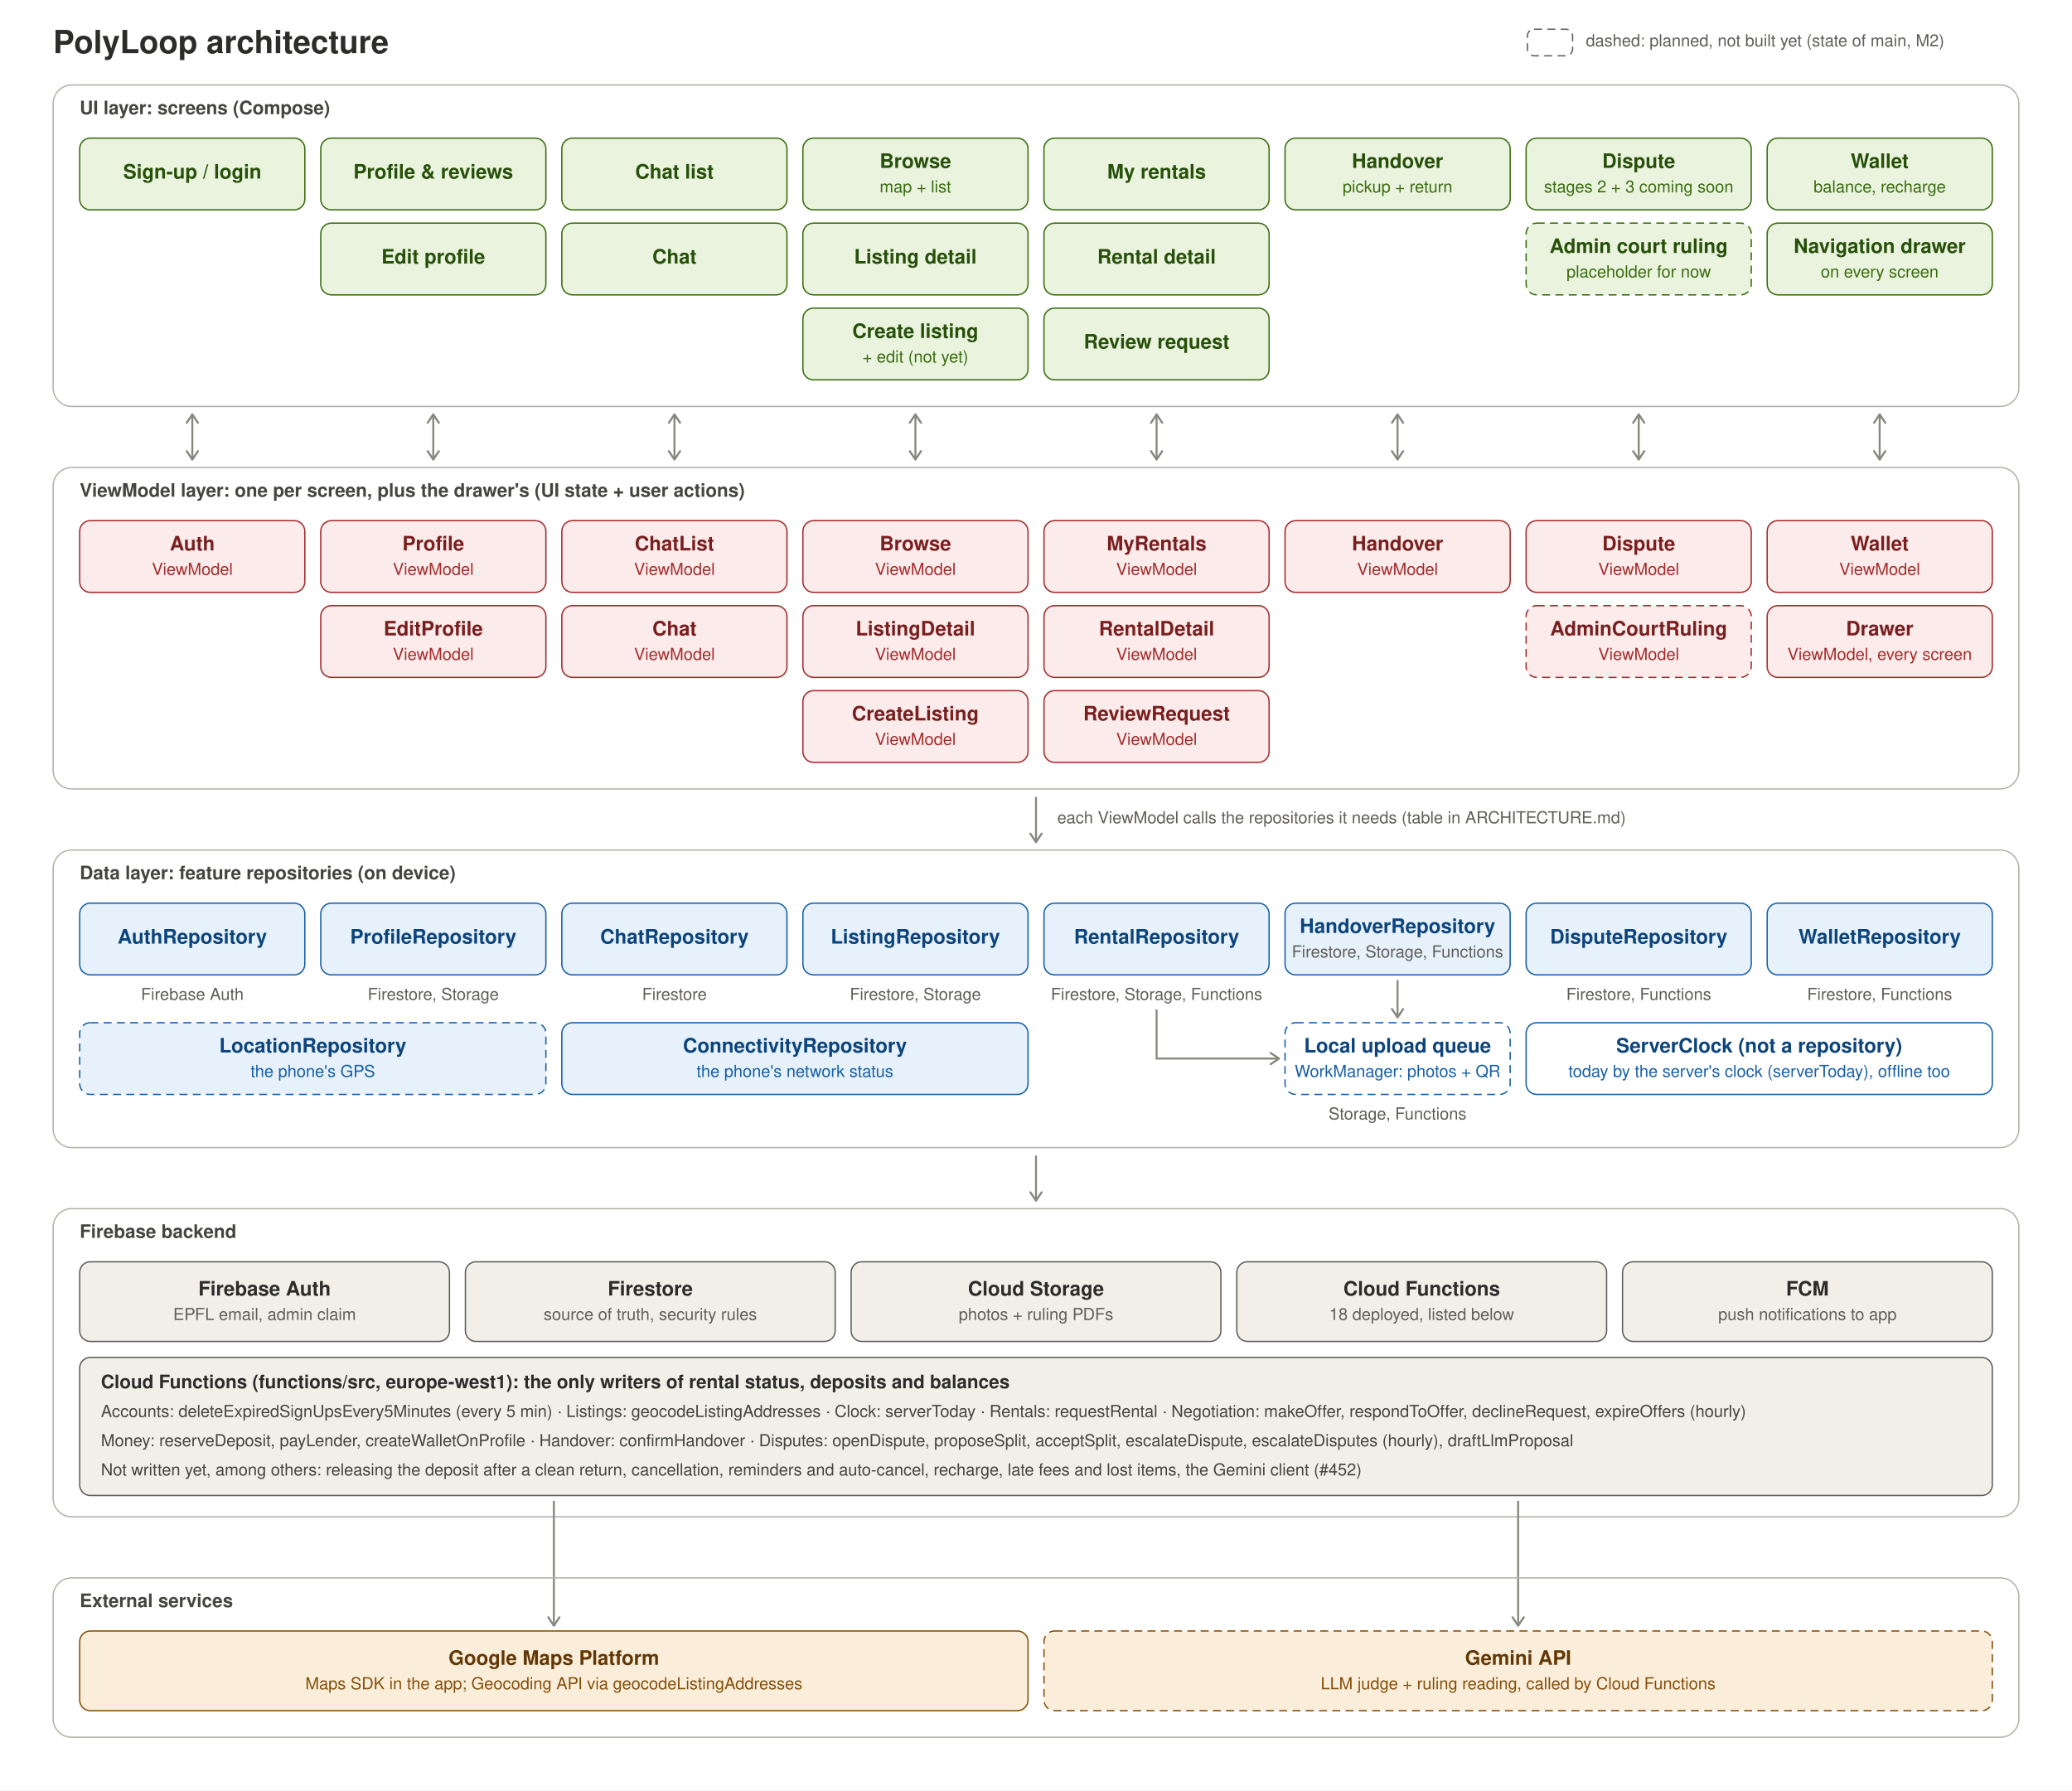
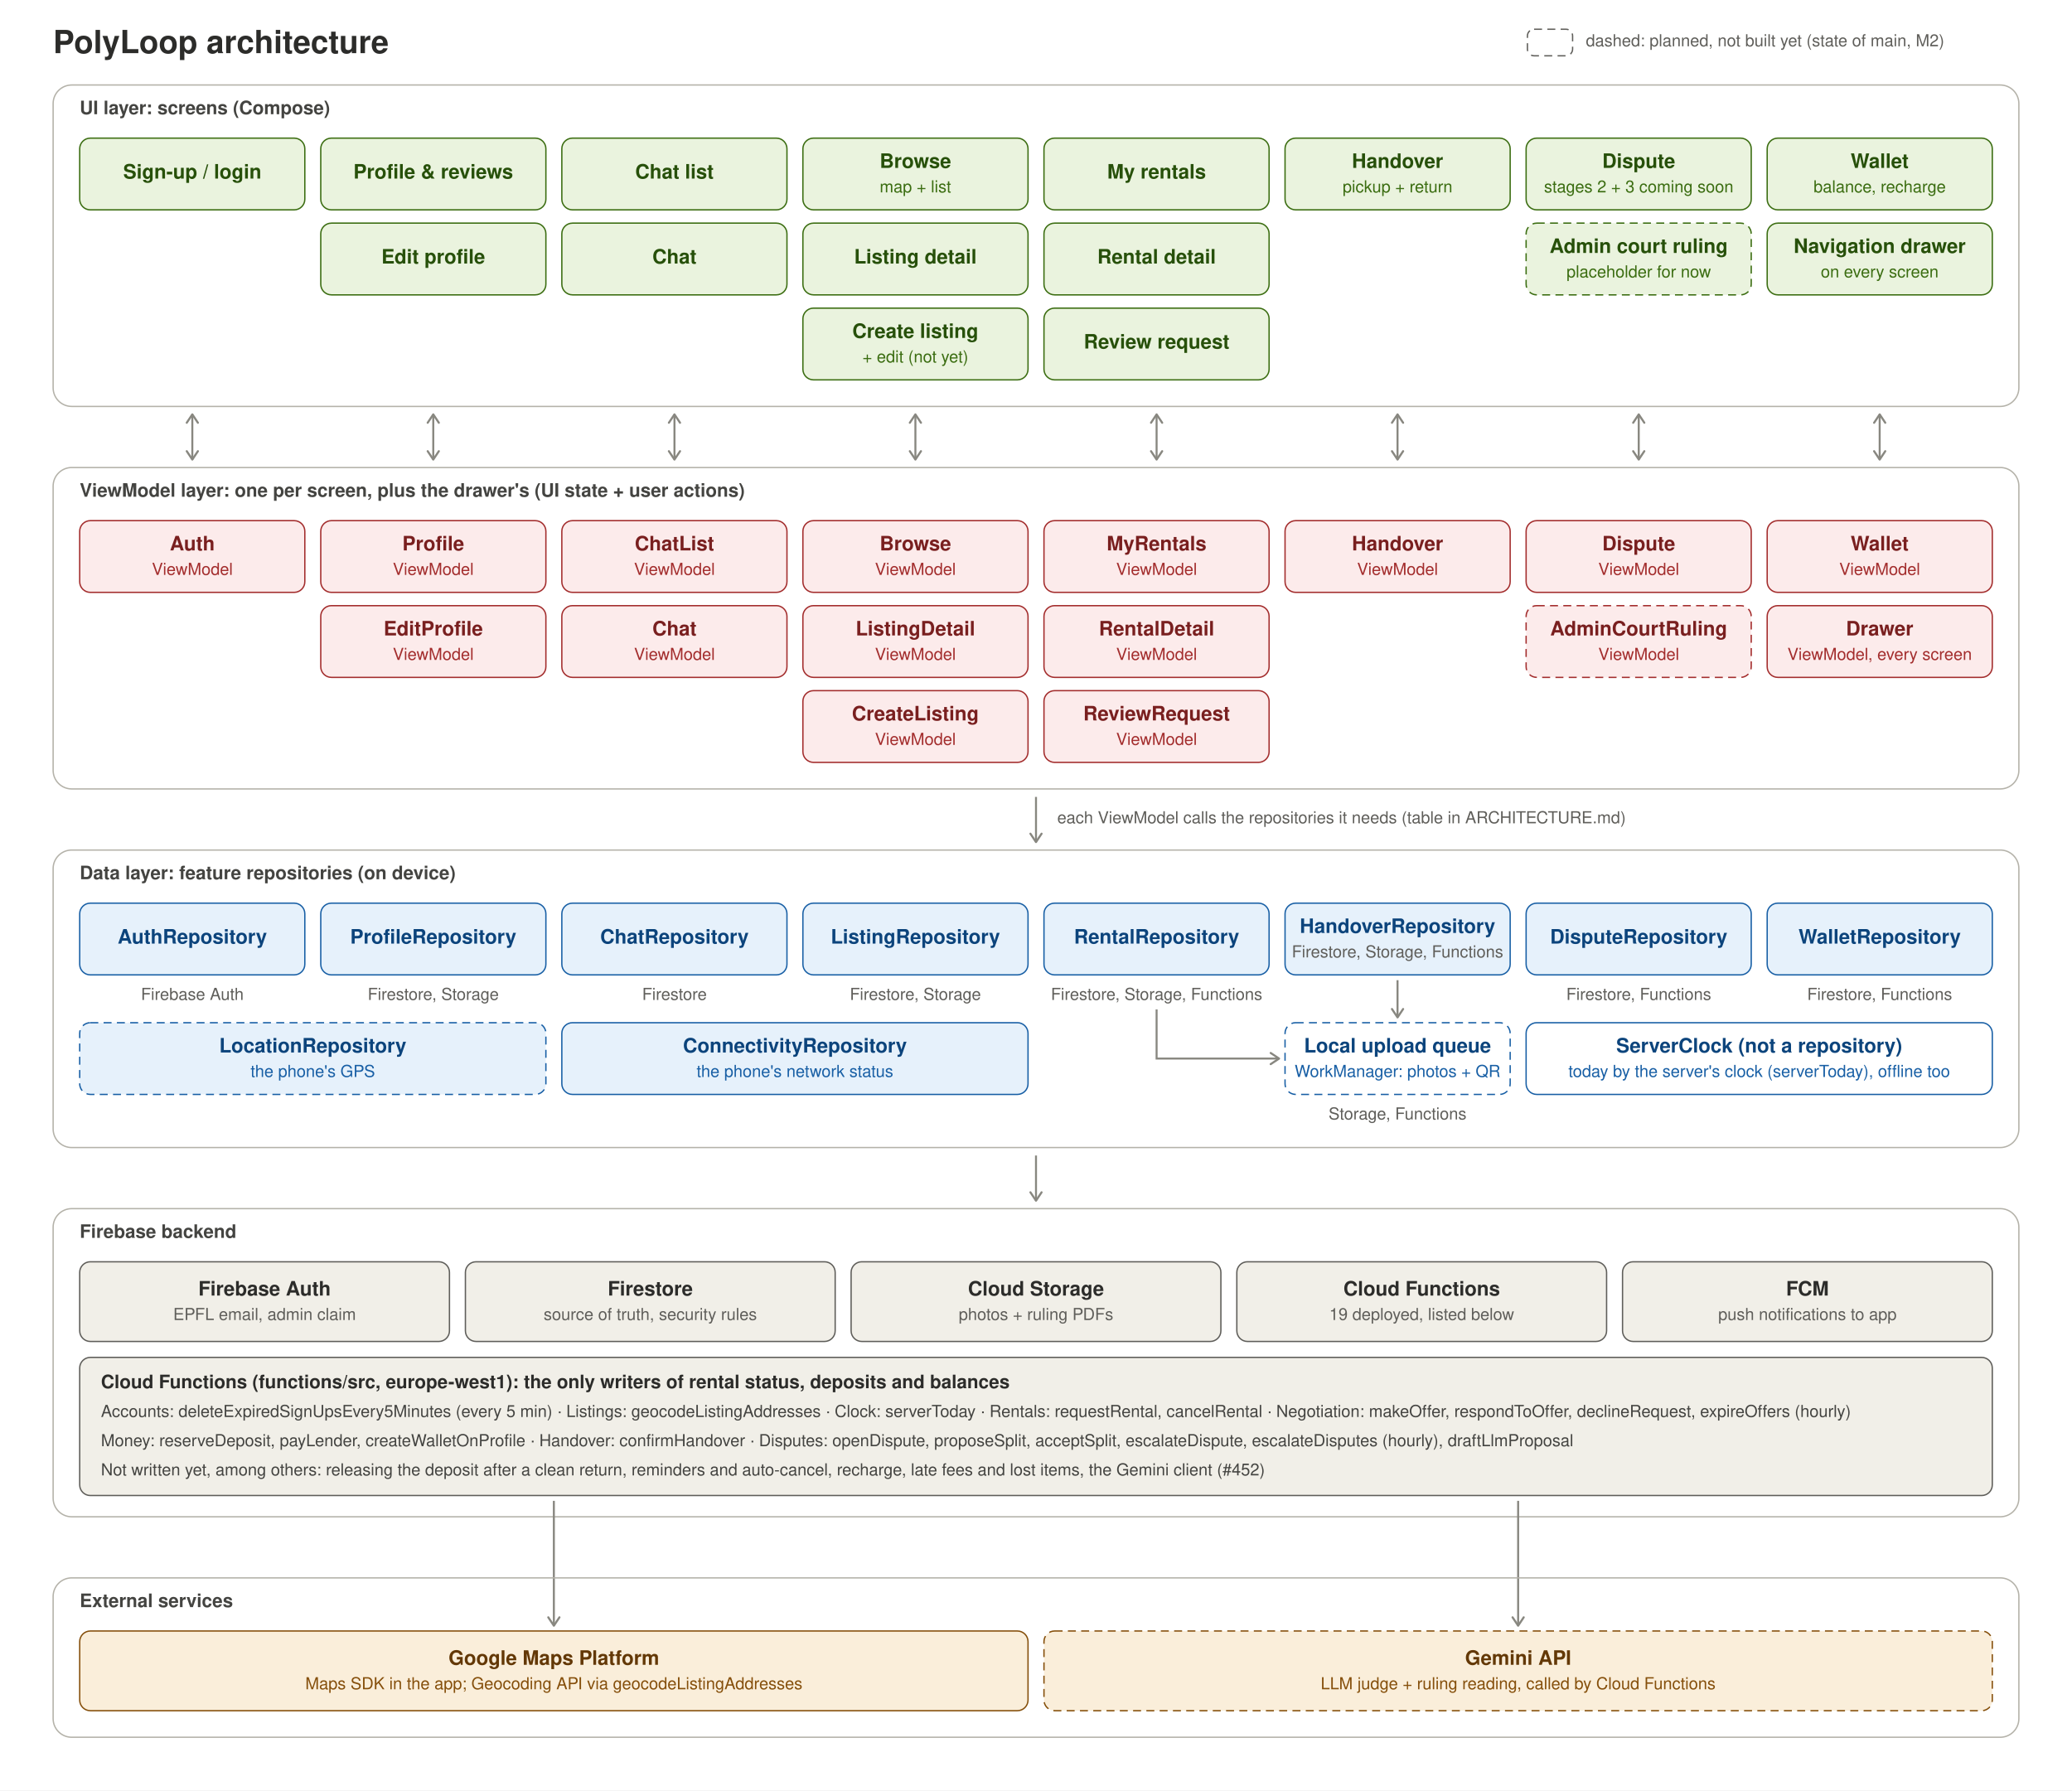
<svg xmlns="http://www.w3.org/2000/svg" width="1560" height="1348" viewBox="0 0 1560 1348">
  <defs>
    <marker id="a" viewBox="0 0 10 10" refX="8" refY="5" markerWidth="7" markerHeight="7" orient="auto-start-reverse">
      <path d="M2 1L8 5L2 9" fill="none" stroke="#888780" stroke-width="1.5" stroke-linecap="round" stroke-linejoin="round" />
    </marker>
  </defs>
  <rect width="1560" height="1348" fill="#FFFFFF" />
  <text x="40" y="40" font-family="Helvetica, Arial, sans-serif" font-size="24" font-weight="bold" fill="#2C2C2A">PolyLoop architecture</text>
  <rect x="1150" y="22" width="34" height="20" rx="5" fill="#FFFFFF" stroke="#5F5E5A" stroke-width="1" stroke-dasharray="6 4" />
  <text x="1194" y="32" dominant-baseline="central" font-family="Helvetica, Arial, sans-serif" font-size="12.5" fill="#5F5E5A">dashed: planned, not built yet (state of main, M2)</text>
  <rect x="40" y="64" width="1480" height="242" rx="14" fill="none" stroke="#B4B2A9" stroke-width="1" />
  <text x="60" y="86" font-family="Helvetica, Arial, sans-serif" font-size="14" font-weight="bold" fill="#444441">UI layer: screens (Compose)</text>
  <rect x="60.0" y="104.0" width="169.5" height="54.0" rx="8" fill="#EAF3DE" stroke="#3B6D11" stroke-width="1" />
  <text x="144.8" y="131.0" text-anchor="middle" dominant-baseline="central" font-family="Helvetica, Arial, sans-serif" font-size="15" font-weight="bold" fill="#27500A">Sign-up / login</text>
  <rect x="241.5" y="104.0" width="169.5" height="54.0" rx="8" fill="#EAF3DE" stroke="#3B6D11" stroke-width="1" />
  <text x="326.2" y="131.0" text-anchor="middle" dominant-baseline="central" font-family="Helvetica, Arial, sans-serif" font-size="15" font-weight="bold" fill="#27500A">Profile &amp; reviews</text>
  <rect x="241.5" y="168.0" width="169.5" height="54.0" rx="8" fill="#EAF3DE" stroke="#3B6D11" stroke-width="1" />
  <text x="326.2" y="195.0" text-anchor="middle" dominant-baseline="central" font-family="Helvetica, Arial, sans-serif" font-size="15" font-weight="bold" fill="#27500A">Edit profile</text>
  <rect x="423.0" y="104.0" width="169.5" height="54.0" rx="8" fill="#EAF3DE" stroke="#3B6D11" stroke-width="1" />
  <text x="507.8" y="131.0" text-anchor="middle" dominant-baseline="central" font-family="Helvetica, Arial, sans-serif" font-size="15" font-weight="bold" fill="#27500A">Chat list</text>
  <rect x="423.0" y="168.0" width="169.5" height="54.0" rx="8" fill="#EAF3DE" stroke="#3B6D11" stroke-width="1" />
  <text x="507.8" y="195.0" text-anchor="middle" dominant-baseline="central" font-family="Helvetica, Arial, sans-serif" font-size="15" font-weight="bold" fill="#27500A">Chat</text>
  <rect x="604.5" y="104.0" width="169.5" height="54.0" rx="8" fill="#EAF3DE" stroke="#3B6D11" stroke-width="1" />
  <text x="689.2" y="123.0" text-anchor="middle" dominant-baseline="central" font-family="Helvetica, Arial, sans-serif" font-size="15" font-weight="bold" fill="#27500A">Browse</text>
  <text x="689.2" y="142.0" text-anchor="middle" dominant-baseline="central" font-family="Helvetica, Arial, sans-serif" font-size="12.5" fill="#3B6D11">map + list</text>
  <rect x="604.5" y="168.0" width="169.5" height="54.0" rx="8" fill="#EAF3DE" stroke="#3B6D11" stroke-width="1" />
  <text x="689.2" y="195.0" text-anchor="middle" dominant-baseline="central" font-family="Helvetica, Arial, sans-serif" font-size="15" font-weight="bold" fill="#27500A">Listing detail</text>
  <rect x="604.5" y="232.0" width="169.5" height="54.0" rx="8" fill="#EAF3DE" stroke="#3B6D11" stroke-width="1" />
  <text x="689.2" y="251.0" text-anchor="middle" dominant-baseline="central" font-family="Helvetica, Arial, sans-serif" font-size="15" font-weight="bold" fill="#27500A">Create listing</text>
  <text x="689.2" y="270.0" text-anchor="middle" dominant-baseline="central" font-family="Helvetica, Arial, sans-serif" font-size="12.5" fill="#3B6D11">+ edit (not yet)</text>
  <rect x="786.0" y="104.0" width="169.5" height="54.0" rx="8" fill="#EAF3DE" stroke="#3B6D11" stroke-width="1" />
  <text x="870.8" y="131.0" text-anchor="middle" dominant-baseline="central" font-family="Helvetica, Arial, sans-serif" font-size="15" font-weight="bold" fill="#27500A">My rentals</text>
  <rect x="786.0" y="168.0" width="169.5" height="54.0" rx="8" fill="#EAF3DE" stroke="#3B6D11" stroke-width="1" />
  <text x="870.8" y="195.0" text-anchor="middle" dominant-baseline="central" font-family="Helvetica, Arial, sans-serif" font-size="15" font-weight="bold" fill="#27500A">Rental detail</text>
  <rect x="786.0" y="232.0" width="169.5" height="54.0" rx="8" fill="#EAF3DE" stroke="#3B6D11" stroke-width="1" />
  <text x="870.8" y="259.0" text-anchor="middle" dominant-baseline="central" font-family="Helvetica, Arial, sans-serif" font-size="15" font-weight="bold" fill="#27500A">Review request</text>
  <rect x="967.5" y="104.0" width="169.5" height="54.0" rx="8" fill="#EAF3DE" stroke="#3B6D11" stroke-width="1" />
  <text x="1052.2" y="123.0" text-anchor="middle" dominant-baseline="central" font-family="Helvetica, Arial, sans-serif" font-size="15" font-weight="bold" fill="#27500A">Handover</text>
  <text x="1052.2" y="142.0" text-anchor="middle" dominant-baseline="central" font-family="Helvetica, Arial, sans-serif" font-size="12.5" fill="#3B6D11">pickup + return</text>
  <rect x="1149.0" y="104.0" width="169.5" height="54.0" rx="8" fill="#EAF3DE" stroke="#3B6D11" stroke-width="1" />
  <text x="1233.8" y="123.0" text-anchor="middle" dominant-baseline="central" font-family="Helvetica, Arial, sans-serif" font-size="15" font-weight="bold" fill="#27500A">Dispute</text>
  <text x="1233.8" y="142.0" text-anchor="middle" dominant-baseline="central" font-family="Helvetica, Arial, sans-serif" font-size="12.5" fill="#3B6D11">stages 2 + 3 coming soon</text>
  <rect x="1149.0" y="168.0" width="169.5" height="54.0" rx="8" fill="#EAF3DE" stroke="#3B6D11" stroke-width="1" stroke-dasharray="6 4" />
  <text x="1233.8" y="187.0" text-anchor="middle" dominant-baseline="central" font-family="Helvetica, Arial, sans-serif" font-size="15" font-weight="bold" fill="#27500A">Admin court ruling</text>
  <text x="1233.8" y="206.0" text-anchor="middle" dominant-baseline="central" font-family="Helvetica, Arial, sans-serif" font-size="12.5" fill="#3B6D11">placeholder for now</text>
  <rect x="1330.5" y="104.0" width="169.5" height="54.0" rx="8" fill="#EAF3DE" stroke="#3B6D11" stroke-width="1" />
  <text x="1415.2" y="123.0" text-anchor="middle" dominant-baseline="central" font-family="Helvetica, Arial, sans-serif" font-size="15" font-weight="bold" fill="#27500A">Wallet</text>
  <text x="1415.2" y="142.0" text-anchor="middle" dominant-baseline="central" font-family="Helvetica, Arial, sans-serif" font-size="12.5" fill="#3B6D11">balance, recharge</text>
  <rect x="1330.5" y="168.0" width="169.5" height="54.0" rx="8" fill="#EAF3DE" stroke="#3B6D11" stroke-width="1" />
  <text x="1415.2" y="187.0" text-anchor="middle" dominant-baseline="central" font-family="Helvetica, Arial, sans-serif" font-size="15" font-weight="bold" fill="#27500A">Navigation drawer</text>
  <text x="1415.2" y="206.0" text-anchor="middle" dominant-baseline="central" font-family="Helvetica, Arial, sans-serif" font-size="12.5" fill="#3B6D11">on every screen</text>
  <line x1="144.8" y1="312" x2="144.8" y2="346" stroke="#888780" stroke-width="1.5" marker-end="url(#a)" marker-start="url(#a)" />
  <line x1="326.2" y1="312" x2="326.2" y2="346" stroke="#888780" stroke-width="1.5" marker-end="url(#a)" marker-start="url(#a)" />
  <line x1="507.8" y1="312" x2="507.8" y2="346" stroke="#888780" stroke-width="1.5" marker-end="url(#a)" marker-start="url(#a)" />
  <line x1="689.2" y1="312" x2="689.2" y2="346" stroke="#888780" stroke-width="1.5" marker-end="url(#a)" marker-start="url(#a)" />
  <line x1="870.8" y1="312" x2="870.8" y2="346" stroke="#888780" stroke-width="1.5" marker-end="url(#a)" marker-start="url(#a)" />
  <line x1="1052.2" y1="312" x2="1052.2" y2="346" stroke="#888780" stroke-width="1.5" marker-end="url(#a)" marker-start="url(#a)" />
  <line x1="1233.8" y1="312" x2="1233.8" y2="346" stroke="#888780" stroke-width="1.5" marker-end="url(#a)" marker-start="url(#a)" />
  <line x1="1415.2" y1="312" x2="1415.2" y2="346" stroke="#888780" stroke-width="1.5" marker-end="url(#a)" marker-start="url(#a)" />
  <rect x="40" y="352" width="1480" height="242" rx="14" fill="none" stroke="#B4B2A9" stroke-width="1" />
  <text x="60" y="374" font-family="Helvetica, Arial, sans-serif" font-size="14" font-weight="bold" fill="#444441">ViewModel layer: one per screen, plus the drawer's (UI state + user actions)</text>
  <rect x="60.0" y="392.0" width="169.5" height="54.0" rx="8" fill="#FCEBEB" stroke="#A32D2D" stroke-width="1" />
  <text x="144.8" y="411.0" text-anchor="middle" dominant-baseline="central" font-family="Helvetica, Arial, sans-serif" font-size="15" font-weight="bold" fill="#791F1F">Auth</text>
  <text x="144.8" y="430.0" text-anchor="middle" dominant-baseline="central" font-family="Helvetica, Arial, sans-serif" font-size="12.5" fill="#A32D2D">ViewModel</text>
  <rect x="241.5" y="392.0" width="169.5" height="54.0" rx="8" fill="#FCEBEB" stroke="#A32D2D" stroke-width="1" />
  <text x="326.2" y="411.0" text-anchor="middle" dominant-baseline="central" font-family="Helvetica, Arial, sans-serif" font-size="15" font-weight="bold" fill="#791F1F">Profile</text>
  <text x="326.2" y="430.0" text-anchor="middle" dominant-baseline="central" font-family="Helvetica, Arial, sans-serif" font-size="12.5" fill="#A32D2D">ViewModel</text>
  <rect x="241.5" y="456.0" width="169.5" height="54.0" rx="8" fill="#FCEBEB" stroke="#A32D2D" stroke-width="1" />
  <text x="326.2" y="475.0" text-anchor="middle" dominant-baseline="central" font-family="Helvetica, Arial, sans-serif" font-size="15" font-weight="bold" fill="#791F1F">EditProfile</text>
  <text x="326.2" y="494.0" text-anchor="middle" dominant-baseline="central" font-family="Helvetica, Arial, sans-serif" font-size="12.5" fill="#A32D2D">ViewModel</text>
  <rect x="423.0" y="392.0" width="169.5" height="54.0" rx="8" fill="#FCEBEB" stroke="#A32D2D" stroke-width="1" />
  <text x="507.8" y="411.0" text-anchor="middle" dominant-baseline="central" font-family="Helvetica, Arial, sans-serif" font-size="15" font-weight="bold" fill="#791F1F">ChatList</text>
  <text x="507.8" y="430.0" text-anchor="middle" dominant-baseline="central" font-family="Helvetica, Arial, sans-serif" font-size="12.5" fill="#A32D2D">ViewModel</text>
  <rect x="423.0" y="456.0" width="169.5" height="54.0" rx="8" fill="#FCEBEB" stroke="#A32D2D" stroke-width="1" />
  <text x="507.8" y="475.0" text-anchor="middle" dominant-baseline="central" font-family="Helvetica, Arial, sans-serif" font-size="15" font-weight="bold" fill="#791F1F">Chat</text>
  <text x="507.8" y="494.0" text-anchor="middle" dominant-baseline="central" font-family="Helvetica, Arial, sans-serif" font-size="12.5" fill="#A32D2D">ViewModel</text>
  <rect x="604.5" y="392.0" width="169.5" height="54.0" rx="8" fill="#FCEBEB" stroke="#A32D2D" stroke-width="1" />
  <text x="689.2" y="411.0" text-anchor="middle" dominant-baseline="central" font-family="Helvetica, Arial, sans-serif" font-size="15" font-weight="bold" fill="#791F1F">Browse</text>
  <text x="689.2" y="430.0" text-anchor="middle" dominant-baseline="central" font-family="Helvetica, Arial, sans-serif" font-size="12.5" fill="#A32D2D">ViewModel</text>
  <rect x="604.5" y="456.0" width="169.5" height="54.0" rx="8" fill="#FCEBEB" stroke="#A32D2D" stroke-width="1" />
  <text x="689.2" y="475.0" text-anchor="middle" dominant-baseline="central" font-family="Helvetica, Arial, sans-serif" font-size="15" font-weight="bold" fill="#791F1F">ListingDetail</text>
  <text x="689.2" y="494.0" text-anchor="middle" dominant-baseline="central" font-family="Helvetica, Arial, sans-serif" font-size="12.5" fill="#A32D2D">ViewModel</text>
  <rect x="604.5" y="520.0" width="169.5" height="54.0" rx="8" fill="#FCEBEB" stroke="#A32D2D" stroke-width="1" />
  <text x="689.2" y="539.0" text-anchor="middle" dominant-baseline="central" font-family="Helvetica, Arial, sans-serif" font-size="15" font-weight="bold" fill="#791F1F">CreateListing</text>
  <text x="689.2" y="558.0" text-anchor="middle" dominant-baseline="central" font-family="Helvetica, Arial, sans-serif" font-size="12.5" fill="#A32D2D">ViewModel</text>
  <rect x="786.0" y="392.0" width="169.5" height="54.0" rx="8" fill="#FCEBEB" stroke="#A32D2D" stroke-width="1" />
  <text x="870.8" y="411.0" text-anchor="middle" dominant-baseline="central" font-family="Helvetica, Arial, sans-serif" font-size="15" font-weight="bold" fill="#791F1F">MyRentals</text>
  <text x="870.8" y="430.0" text-anchor="middle" dominant-baseline="central" font-family="Helvetica, Arial, sans-serif" font-size="12.5" fill="#A32D2D">ViewModel</text>
  <rect x="786.0" y="456.0" width="169.5" height="54.0" rx="8" fill="#FCEBEB" stroke="#A32D2D" stroke-width="1" />
  <text x="870.8" y="475.0" text-anchor="middle" dominant-baseline="central" font-family="Helvetica, Arial, sans-serif" font-size="15" font-weight="bold" fill="#791F1F">RentalDetail</text>
  <text x="870.8" y="494.0" text-anchor="middle" dominant-baseline="central" font-family="Helvetica, Arial, sans-serif" font-size="12.5" fill="#A32D2D">ViewModel</text>
  <rect x="786.0" y="520.0" width="169.5" height="54.0" rx="8" fill="#FCEBEB" stroke="#A32D2D" stroke-width="1" />
  <text x="870.8" y="539.0" text-anchor="middle" dominant-baseline="central" font-family="Helvetica, Arial, sans-serif" font-size="15" font-weight="bold" fill="#791F1F">ReviewRequest</text>
  <text x="870.8" y="558.0" text-anchor="middle" dominant-baseline="central" font-family="Helvetica, Arial, sans-serif" font-size="12.5" fill="#A32D2D">ViewModel</text>
  <rect x="967.5" y="392.0" width="169.5" height="54.0" rx="8" fill="#FCEBEB" stroke="#A32D2D" stroke-width="1" />
  <text x="1052.2" y="411.0" text-anchor="middle" dominant-baseline="central" font-family="Helvetica, Arial, sans-serif" font-size="15" font-weight="bold" fill="#791F1F">Handover</text>
  <text x="1052.2" y="430.0" text-anchor="middle" dominant-baseline="central" font-family="Helvetica, Arial, sans-serif" font-size="12.5" fill="#A32D2D">ViewModel</text>
  <rect x="1149.0" y="392.0" width="169.5" height="54.0" rx="8" fill="#FCEBEB" stroke="#A32D2D" stroke-width="1" />
  <text x="1233.8" y="411.0" text-anchor="middle" dominant-baseline="central" font-family="Helvetica, Arial, sans-serif" font-size="15" font-weight="bold" fill="#791F1F">Dispute</text>
  <text x="1233.8" y="430.0" text-anchor="middle" dominant-baseline="central" font-family="Helvetica, Arial, sans-serif" font-size="12.5" fill="#A32D2D">ViewModel</text>
  <rect x="1149.0" y="456.0" width="169.5" height="54.0" rx="8" fill="#FCEBEB" stroke="#A32D2D" stroke-width="1" stroke-dasharray="6 4" />
  <text x="1233.8" y="475.0" text-anchor="middle" dominant-baseline="central" font-family="Helvetica, Arial, sans-serif" font-size="15" font-weight="bold" fill="#791F1F">AdminCourtRuling</text>
  <text x="1233.8" y="494.0" text-anchor="middle" dominant-baseline="central" font-family="Helvetica, Arial, sans-serif" font-size="12.5" fill="#A32D2D">ViewModel</text>
  <rect x="1330.5" y="392.0" width="169.5" height="54.0" rx="8" fill="#FCEBEB" stroke="#A32D2D" stroke-width="1" />
  <text x="1415.2" y="411.0" text-anchor="middle" dominant-baseline="central" font-family="Helvetica, Arial, sans-serif" font-size="15" font-weight="bold" fill="#791F1F">Wallet</text>
  <text x="1415.2" y="430.0" text-anchor="middle" dominant-baseline="central" font-family="Helvetica, Arial, sans-serif" font-size="12.5" fill="#A32D2D">ViewModel</text>
  <rect x="1330.5" y="456.0" width="169.5" height="54.0" rx="8" fill="#FCEBEB" stroke="#A32D2D" stroke-width="1" />
  <text x="1415.2" y="475.0" text-anchor="middle" dominant-baseline="central" font-family="Helvetica, Arial, sans-serif" font-size="15" font-weight="bold" fill="#791F1F">Drawer</text>
  <text x="1415.2" y="494.0" text-anchor="middle" dominant-baseline="central" font-family="Helvetica, Arial, sans-serif" font-size="12.5" fill="#A32D2D">ViewModel, every screen</text>
  <line x1="780.0" y1="600" x2="780.0" y2="634" stroke="#888780" stroke-width="1.5" marker-end="url(#a)" />
  <text x="796" y="617" dominant-baseline="central" font-family="Helvetica, Arial, sans-serif" font-size="12.5" fill="#5F5E5A">each ViewModel calls the repositories it needs (table in ARCHITECTURE.md)</text>
  <rect x="40" y="640" width="1480" height="224" rx="14" fill="none" stroke="#B4B2A9" stroke-width="1" />
  <text x="60" y="662" font-family="Helvetica, Arial, sans-serif" font-size="14" font-weight="bold" fill="#444441">Data layer: feature repositories (on device)</text>
  <rect x="60.0" y="680" width="169.5" height="54.0" rx="8" fill="#E6F1FB" stroke="#185FA5" stroke-width="1" />
  <text x="144.8" y="707" text-anchor="middle" dominant-baseline="central" font-family="Helvetica, Arial, sans-serif" font-size="15" font-weight="bold" fill="#0C447C">AuthRepository</text>
  <text x="144.8" y="750" text-anchor="middle" dominant-baseline="central" font-family="Helvetica, Arial, sans-serif" font-size="12.5" fill="#5F5E5A">Firebase Auth</text>
  <rect x="241.5" y="680" width="169.5" height="54.0" rx="8" fill="#E6F1FB" stroke="#185FA5" stroke-width="1" />
  <text x="326.2" y="707" text-anchor="middle" dominant-baseline="central" font-family="Helvetica, Arial, sans-serif" font-size="15" font-weight="bold" fill="#0C447C">ProfileRepository</text>
  <text x="326.2" y="750" text-anchor="middle" dominant-baseline="central" font-family="Helvetica, Arial, sans-serif" font-size="12.5" fill="#5F5E5A">Firestore, Storage</text>
  <rect x="423.0" y="680" width="169.5" height="54.0" rx="8" fill="#E6F1FB" stroke="#185FA5" stroke-width="1" />
  <text x="507.8" y="707" text-anchor="middle" dominant-baseline="central" font-family="Helvetica, Arial, sans-serif" font-size="15" font-weight="bold" fill="#0C447C">ChatRepository</text>
  <text x="507.8" y="750" text-anchor="middle" dominant-baseline="central" font-family="Helvetica, Arial, sans-serif" font-size="12.5" fill="#5F5E5A">Firestore</text>
  <rect x="604.5" y="680" width="169.5" height="54.0" rx="8" fill="#E6F1FB" stroke="#185FA5" stroke-width="1" />
  <text x="689.2" y="707" text-anchor="middle" dominant-baseline="central" font-family="Helvetica, Arial, sans-serif" font-size="15" font-weight="bold" fill="#0C447C">ListingRepository</text>
  <text x="689.2" y="750" text-anchor="middle" dominant-baseline="central" font-family="Helvetica, Arial, sans-serif" font-size="12.5" fill="#5F5E5A">Firestore, Storage</text>
  <rect x="786.0" y="680" width="169.5" height="54.0" rx="8" fill="#E6F1FB" stroke="#185FA5" stroke-width="1" />
  <text x="870.8" y="707" text-anchor="middle" dominant-baseline="central" font-family="Helvetica, Arial, sans-serif" font-size="15" font-weight="bold" fill="#0C447C">RentalRepository</text>
  <text x="870.8" y="750" text-anchor="middle" dominant-baseline="central" font-family="Helvetica, Arial, sans-serif" font-size="12.5" fill="#5F5E5A">Firestore, Storage, Functions</text>
  <path d="M870.8 760V797H963" fill="none" stroke="#888780" stroke-width="1.5" marker-end="url(#a)" />
  <rect x="967.5" y="680" width="169.5" height="54.0" rx="8" fill="#E6F1FB" stroke="#185FA5" stroke-width="1" />
  <text x="1052.2" y="699" text-anchor="middle" dominant-baseline="central" font-family="Helvetica, Arial, sans-serif" font-size="15" font-weight="bold" fill="#0C447C">HandoverRepository</text>
  <text x="1052.2" y="718" text-anchor="middle" dominant-baseline="central" font-family="Helvetica, Arial, sans-serif" font-size="12.5" fill="#5F5E5A">Firestore, Storage, Functions</text>
  <rect x="1149.0" y="680" width="169.5" height="54.0" rx="8" fill="#E6F1FB" stroke="#185FA5" stroke-width="1" />
  <text x="1233.8" y="707" text-anchor="middle" dominant-baseline="central" font-family="Helvetica, Arial, sans-serif" font-size="15" font-weight="bold" fill="#0C447C">DisputeRepository</text>
  <text x="1233.8" y="750" text-anchor="middle" dominant-baseline="central" font-family="Helvetica, Arial, sans-serif" font-size="12.5" fill="#5F5E5A">Firestore, Functions</text>
  <rect x="1330.5" y="680" width="169.5" height="54.0" rx="8" fill="#E6F1FB" stroke="#185FA5" stroke-width="1" />
  <text x="1415.2" y="707" text-anchor="middle" dominant-baseline="central" font-family="Helvetica, Arial, sans-serif" font-size="15" font-weight="bold" fill="#0C447C">WalletRepository</text>
  <text x="1415.2" y="750" text-anchor="middle" dominant-baseline="central" font-family="Helvetica, Arial, sans-serif" font-size="12.5" fill="#5F5E5A">Firestore, Functions</text>
  <line x1="1052.2" y1="738" x2="1052.2" y2="766" stroke="#888780" stroke-width="1.5" marker-end="url(#a)" />
  <rect x="967.5" y="770" width="169.5" height="54.0" rx="8" fill="#FFFFFF" stroke="#185FA5" stroke-width="1" stroke-dasharray="6 4" />
  <text x="1052.2" y="789" text-anchor="middle" dominant-baseline="central" font-family="Helvetica, Arial, sans-serif" font-size="15" font-weight="bold" fill="#0C447C">Local upload queue</text>
  <text x="1052.2" y="808" text-anchor="middle" dominant-baseline="central" font-family="Helvetica, Arial, sans-serif" font-size="12.5" fill="#185FA5">WorkManager: photos + QR</text>
  <text x="1052.2" y="840" text-anchor="middle" dominant-baseline="central" font-family="Helvetica, Arial, sans-serif" font-size="12.5" fill="#5F5E5A">Storage, Functions</text>
  <rect x="60.0" y="770.0" width="351.0" height="54.0" rx="8" fill="#E6F1FB" stroke="#185FA5" stroke-width="1" stroke-dasharray="6 4" />
  <text x="235.5" y="789.0" text-anchor="middle" dominant-baseline="central" font-family="Helvetica, Arial, sans-serif" font-size="15" font-weight="bold" fill="#0C447C">LocationRepository</text>
  <text x="235.5" y="808.0" text-anchor="middle" dominant-baseline="central" font-family="Helvetica, Arial, sans-serif" font-size="12.5" fill="#185FA5">the phone's GPS</text>
  <rect x="423.0" y="770.0" width="351.0" height="54.0" rx="8" fill="#E6F1FB" stroke="#185FA5" stroke-width="1" />
  <text x="598.5" y="789.0" text-anchor="middle" dominant-baseline="central" font-family="Helvetica, Arial, sans-serif" font-size="15" font-weight="bold" fill="#0C447C">ConnectivityRepository</text>
  <text x="598.5" y="808.0" text-anchor="middle" dominant-baseline="central" font-family="Helvetica, Arial, sans-serif" font-size="12.5" fill="#185FA5">the phone's network status</text>
  <rect x="1149.0" y="770.0" width="351.0" height="54.0" rx="8" fill="#FFFFFF" stroke="#185FA5" stroke-width="1" />
  <text x="1324.5" y="789.0" text-anchor="middle" dominant-baseline="central" font-family="Helvetica, Arial, sans-serif" font-size="15" font-weight="bold" fill="#0C447C">ServerClock (not a repository)</text>
  <text x="1324.5" y="808.0" text-anchor="middle" dominant-baseline="central" font-family="Helvetica, Arial, sans-serif" font-size="12.5" fill="#185FA5">today by the server's clock (serverToday), offline too</text>
  <line x1="780.0" y1="870" x2="780.0" y2="904" stroke="#888780" stroke-width="1.5" marker-end="url(#a)" />
  <rect x="40" y="910" width="1480" height="232" rx="14" fill="none" stroke="#B4B2A9" stroke-width="1" />
  <text x="60" y="932" font-family="Helvetica, Arial, sans-serif" font-size="14" font-weight="bold" fill="#444441">Firebase backend</text>
  <rect x="60.0" y="950" width="278.4" height="60.0" rx="8" fill="#F1EFE8" stroke="#5F5E5A" stroke-width="1" />
  <text x="199.2" y="972" text-anchor="middle" dominant-baseline="central" font-family="Helvetica, Arial, sans-serif" font-size="15" font-weight="bold" fill="#2C2C2A">Firebase Auth</text>
  <text x="199.2" y="991" text-anchor="middle" dominant-baseline="central" font-family="Helvetica, Arial, sans-serif" font-size="12.5" fill="#5F5E5A">EPFL email, admin claim</text>
  <rect x="350.4" y="950" width="278.4" height="60.0" rx="8" fill="#F1EFE8" stroke="#5F5E5A" stroke-width="1" />
  <text x="489.6" y="972" text-anchor="middle" dominant-baseline="central" font-family="Helvetica, Arial, sans-serif" font-size="15" font-weight="bold" fill="#2C2C2A">Firestore</text>
  <text x="489.6" y="991" text-anchor="middle" dominant-baseline="central" font-family="Helvetica, Arial, sans-serif" font-size="12.5" fill="#5F5E5A">source of truth, security rules</text>
  <rect x="640.8" y="950" width="278.4" height="60.0" rx="8" fill="#F1EFE8" stroke="#5F5E5A" stroke-width="1" />
  <text x="780.0" y="972" text-anchor="middle" dominant-baseline="central" font-family="Helvetica, Arial, sans-serif" font-size="15" font-weight="bold" fill="#2C2C2A">Cloud Storage</text>
  <text x="780.0" y="991" text-anchor="middle" dominant-baseline="central" font-family="Helvetica, Arial, sans-serif" font-size="12.5" fill="#5F5E5A">photos + ruling PDFs</text>
  <rect x="931.2" y="950" width="278.4" height="60.0" rx="8" fill="#F1EFE8" stroke="#5F5E5A" stroke-width="1" />
  <text x="1070.4" y="972" text-anchor="middle" dominant-baseline="central" font-family="Helvetica, Arial, sans-serif" font-size="15" font-weight="bold" fill="#2C2C2A">Cloud Functions</text>
-   <text x="1070.4" y="991" text-anchor="middle" dominant-baseline="central" font-family="Helvetica, Arial, sans-serif" font-size="12.5" fill="#5F5E5A">18 deployed, listed below</text>
+   <text x="1070.4" y="991" text-anchor="middle" dominant-baseline="central" font-family="Helvetica, Arial, sans-serif" font-size="12.5" fill="#5F5E5A">19 deployed, listed below</text>
  <rect x="1221.6" y="950" width="278.4" height="60.0" rx="8" fill="#F1EFE8" stroke="#5F5E5A" stroke-width="1" />
  <text x="1360.8" y="972" text-anchor="middle" dominant-baseline="central" font-family="Helvetica, Arial, sans-serif" font-size="15" font-weight="bold" fill="#2C2C2A">FCM</text>
  <text x="1360.8" y="991" text-anchor="middle" dominant-baseline="central" font-family="Helvetica, Arial, sans-serif" font-size="12.5" fill="#5F5E5A">push notifications to app</text>
  <rect x="60.0" y="1022" width="1440.0" height="104.0" rx="8" fill="#F1EFE8" stroke="#5F5E5A" stroke-width="1" />
  <text x="76" y="1042" dominant-baseline="central" font-family="Helvetica, Arial, sans-serif" font-size="14" font-weight="bold" fill="#2C2C2A">Cloud Functions (functions/src, europe-west1): the only writers of rental status, deposits and balances</text>
-   <text x="76" y="1064" dominant-baseline="central" font-family="Helvetica, Arial, sans-serif" font-size="12.5" fill="#444441">Accounts: deleteExpiredSignUpsEvery5Minutes (every 5 min)  ·  Listings: geocodeListingAddresses  ·  Clock: serverToday  ·  Rentals: requestRental · Negotiation: makeOffer, respondToOffer, declineRequest, expireOffers (hourly)</text>
+   <text x="76" y="1064" dominant-baseline="central" font-family="Helvetica, Arial, sans-serif" font-size="12.5" fill="#444441">Accounts: deleteExpiredSignUpsEvery5Minutes (every 5 min)  ·  Listings: geocodeListingAddresses  ·  Clock: serverToday  ·  Rentals: requestRental, cancelRental · Negotiation: makeOffer, respondToOffer, declineRequest, expireOffers (hourly)</text>
  <text x="76" y="1086" dominant-baseline="central" font-family="Helvetica, Arial, sans-serif" font-size="12.5" fill="#444441">Money: reserveDeposit, payLender, createWalletOnProfile  ·  Handover: confirmHandover  ·  Disputes: openDispute, proposeSplit, acceptSplit, escalateDispute, escalateDisputes (hourly), draftLlmProposal</text>
-   <text x="76" y="1108" dominant-baseline="central" font-family="Helvetica, Arial, sans-serif" font-size="12.5" fill="#444441">Not written yet, among others: releasing the deposit after a clean return, cancellation, reminders and auto-cancel, recharge, late fees and lost items, the Gemini client (#452)</text>
+   <text x="76" y="1108" dominant-baseline="central" font-family="Helvetica, Arial, sans-serif" font-size="12.5" fill="#444441">Not written yet, among others: releasing the deposit after a clean return, reminders and auto-cancel, recharge, late fees and lost items, the Gemini client (#452)</text>
  <line x1="417.0" y1="1130" x2="417.0" y2="1224" stroke="#888780" stroke-width="1.5" marker-end="url(#a)" />
  <line x1="1143.0" y1="1130" x2="1143.0" y2="1224" stroke="#888780" stroke-width="1.5" marker-end="url(#a)" />
  <rect x="40" y="1188" width="1480" height="120" rx="14" fill="none" stroke="#B4B2A9" stroke-width="1" />
  <text x="60" y="1210" font-family="Helvetica, Arial, sans-serif" font-size="14" font-weight="bold" fill="#444441">External services</text>
  <rect x="60.0" y="1228" width="714.0" height="60.0" rx="8" fill="#FAEEDA" stroke="#854F0B" stroke-width="1" />
  <text x="417.0" y="1250" text-anchor="middle" dominant-baseline="central" font-family="Helvetica, Arial, sans-serif" font-size="15" font-weight="bold" fill="#633806">Google Maps Platform</text>
  <text x="417" y="1269" text-anchor="middle" dominant-baseline="central" font-family="Helvetica, Arial, sans-serif" font-size="12.5" fill="#854F0B">Maps SDK in the app; Geocoding API via geocodeListingAddresses</text>
  <rect x="786.0" y="1228" width="714.0" height="60.0" rx="8" fill="#FAEEDA" stroke="#854F0B" stroke-width="1" stroke-dasharray="6 4" />
  <text x="1143.0" y="1250" text-anchor="middle" dominant-baseline="central" font-family="Helvetica, Arial, sans-serif" font-size="15" font-weight="bold" fill="#633806">Gemini API</text>
  <text x="1143" y="1269" text-anchor="middle" dominant-baseline="central" font-family="Helvetica, Arial, sans-serif" font-size="12.5" fill="#854F0B">LLM judge + ruling reading, called by Cloud Functions</text>
</svg>
